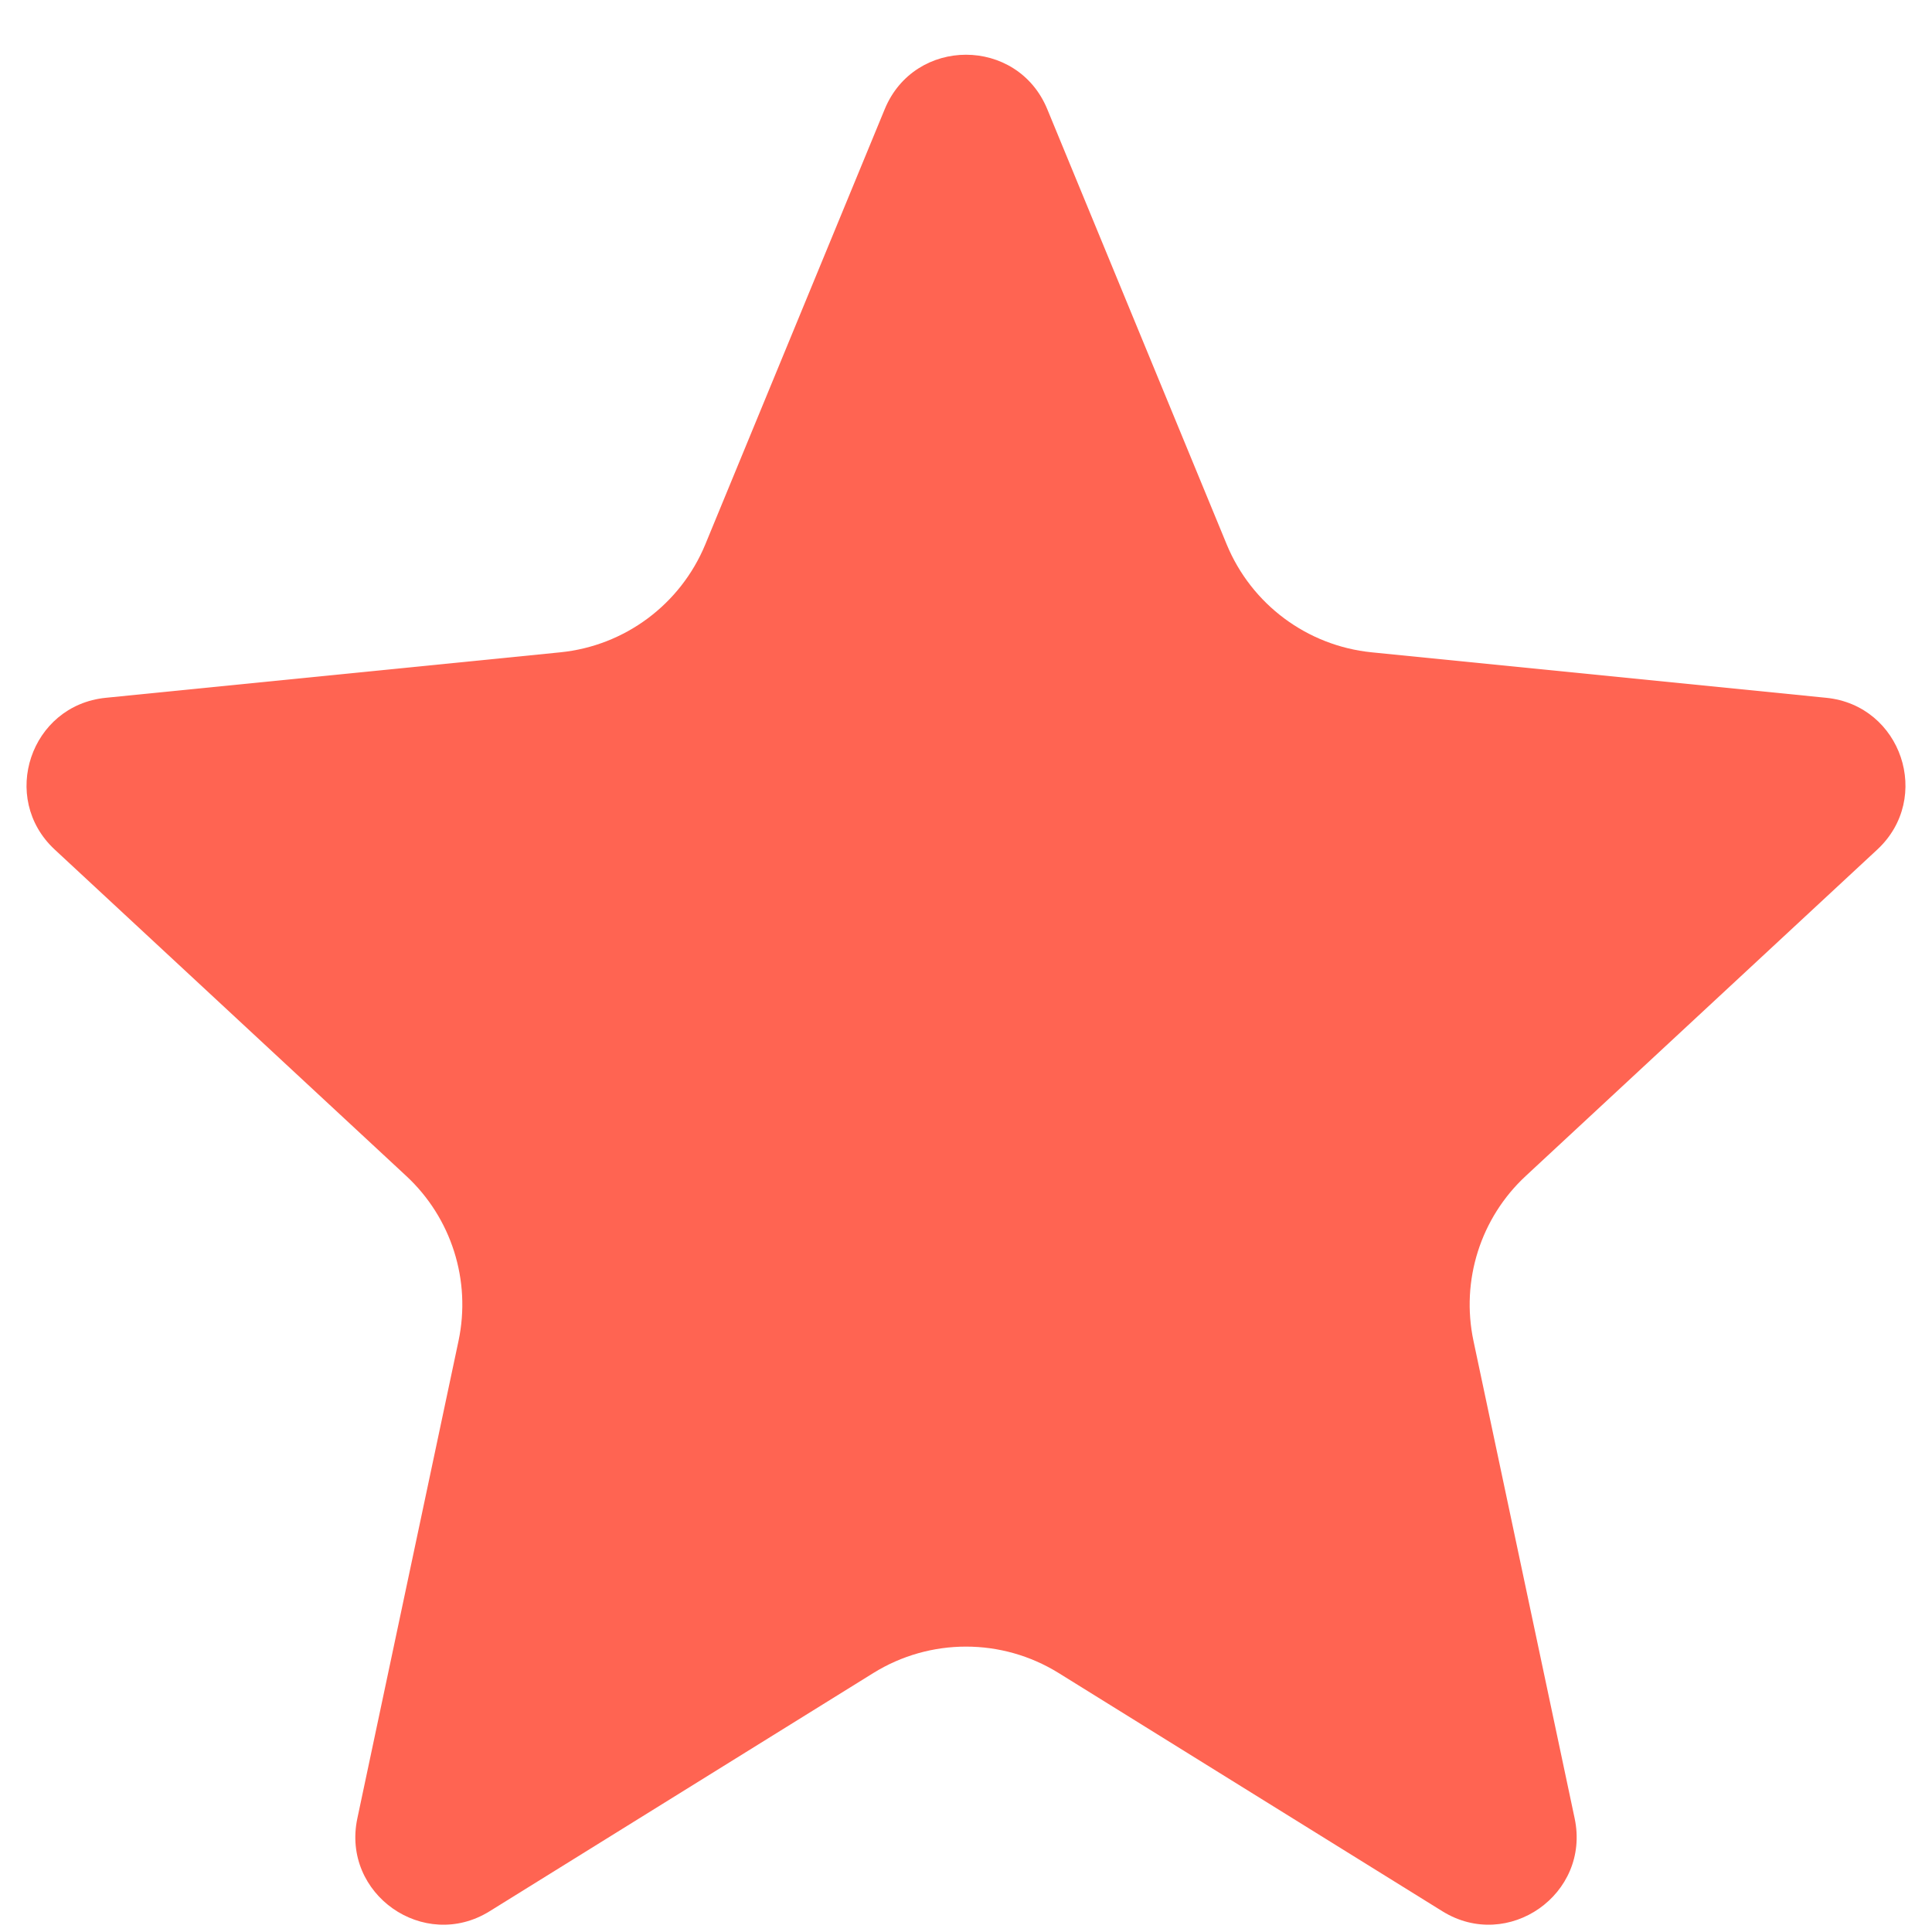
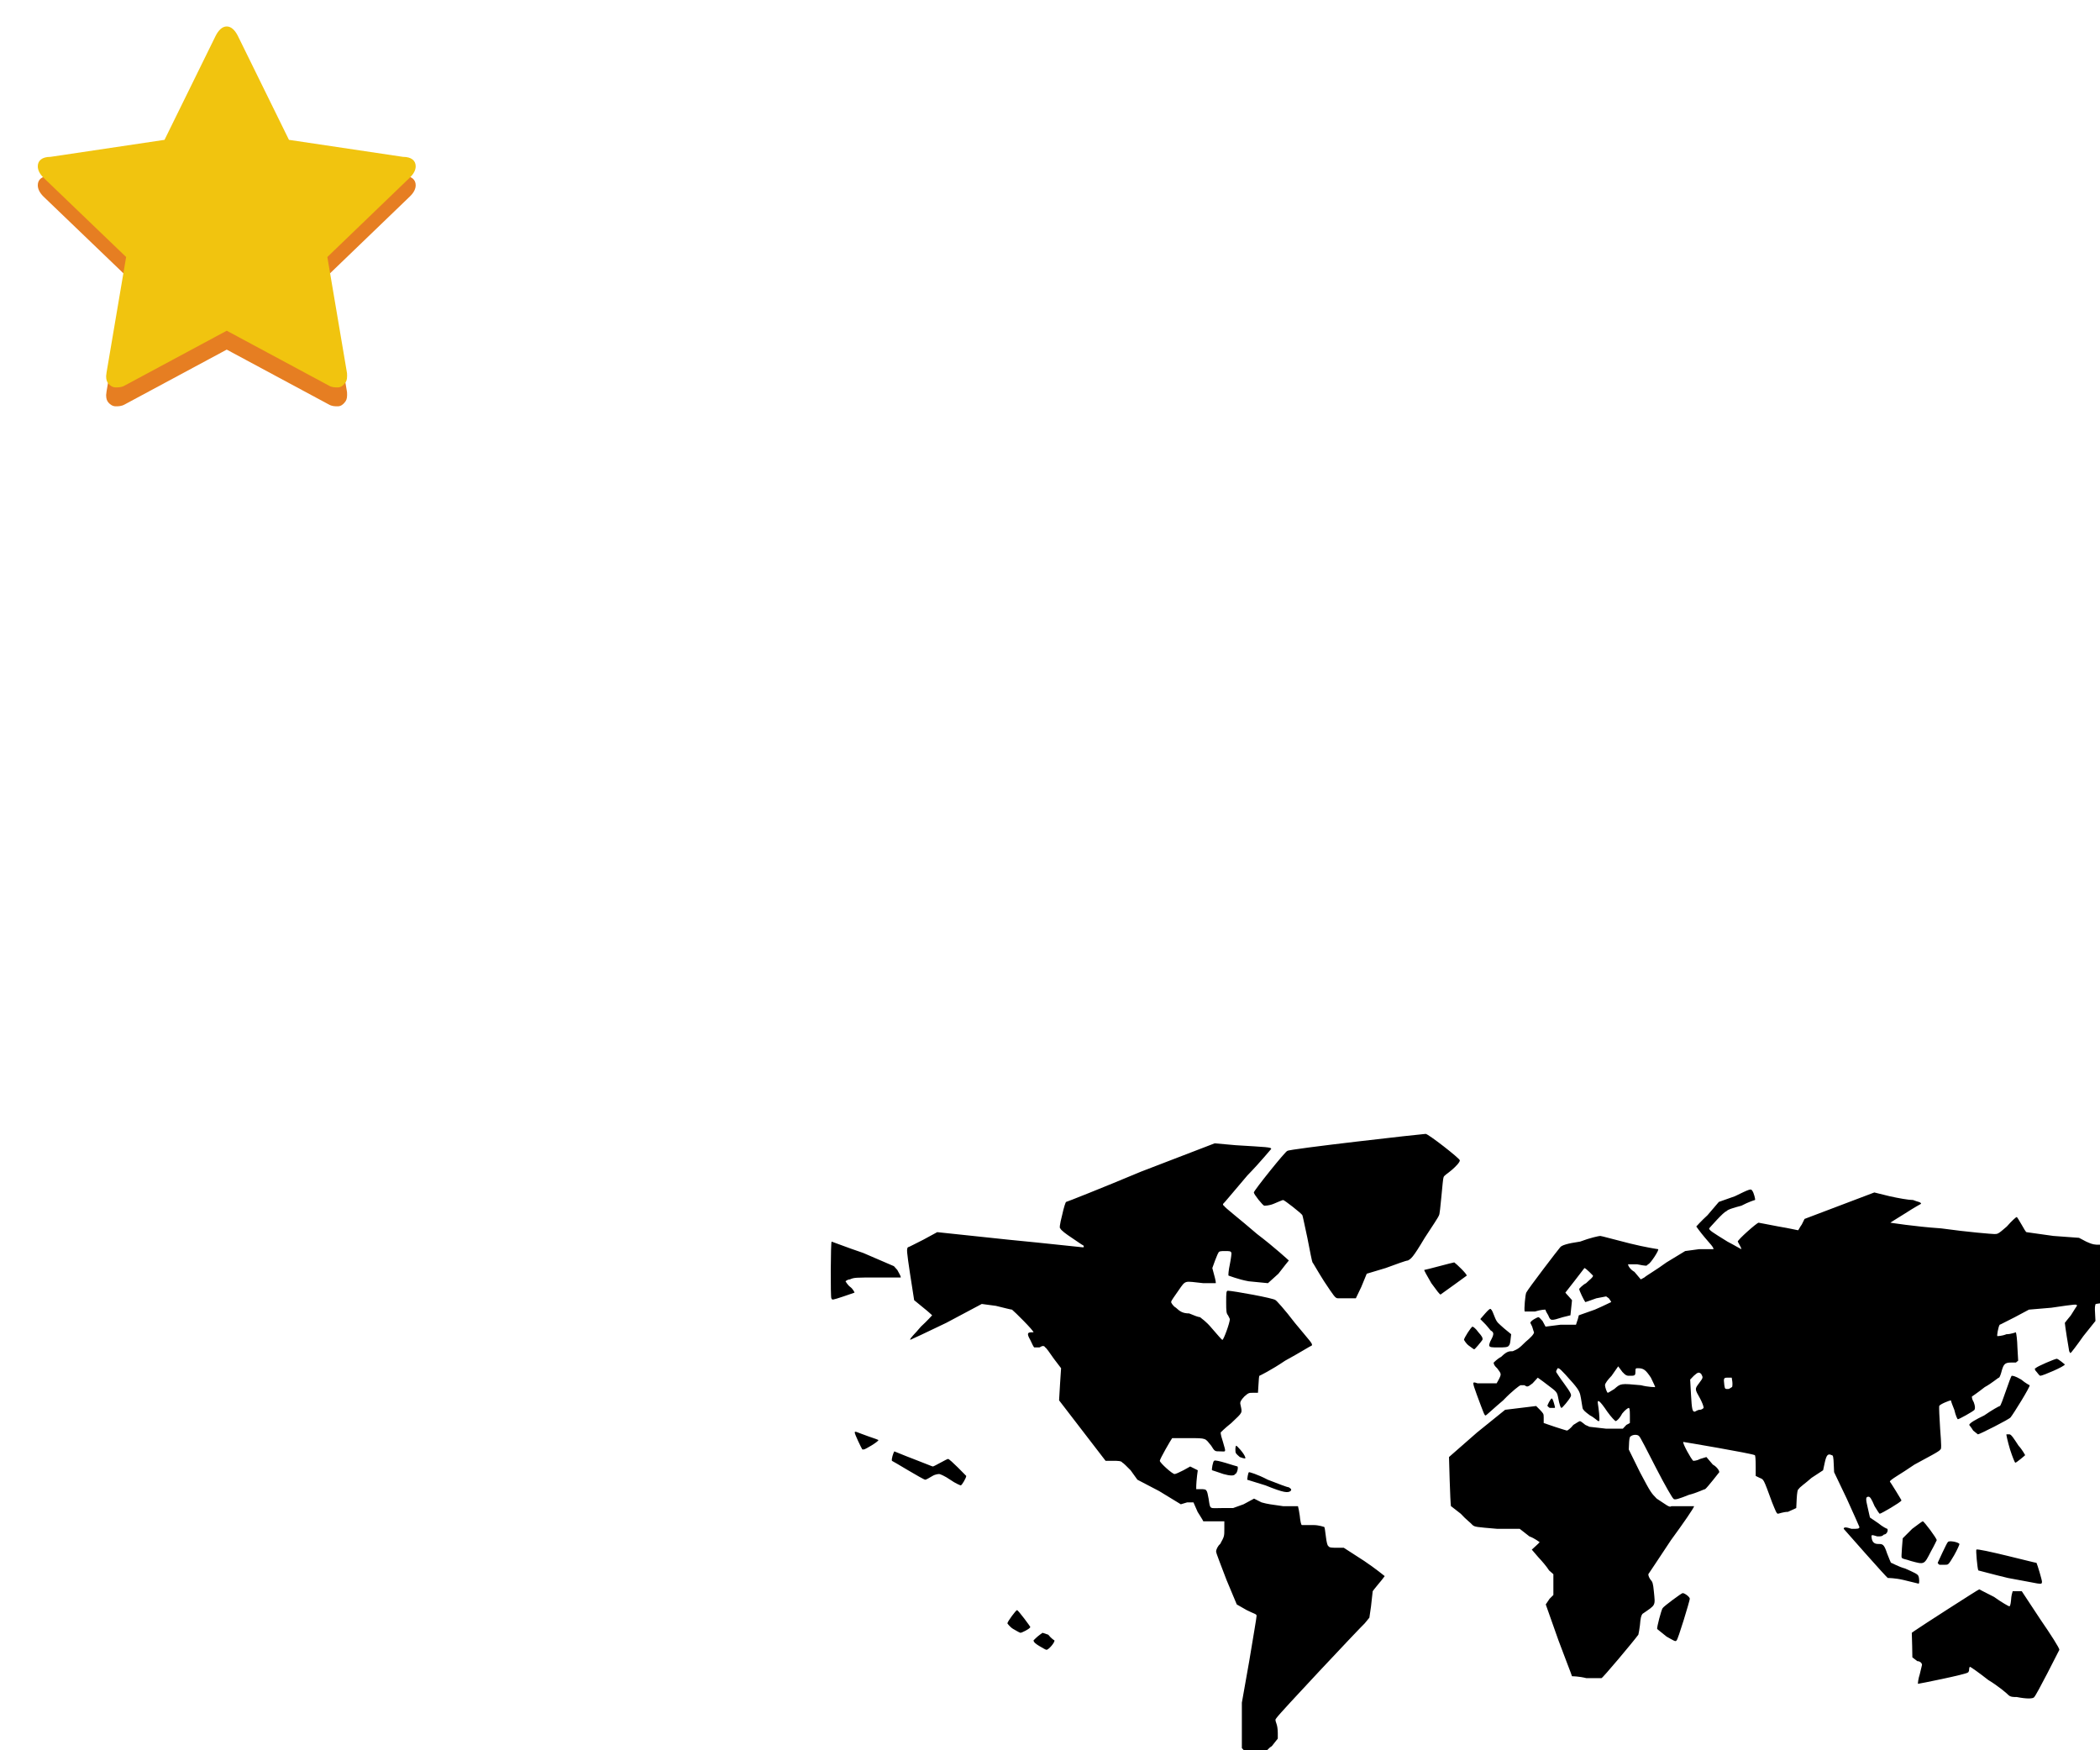
- <svg xmlns="http://www.w3.org/2000/svg" width="22" height="22" viewBox="0 0 22 22" fill="none">
-   <path d="M10.075 1.242C10.416 0.417 11.584 0.417 11.925 1.242L13.969 6.2C14.251 6.882 14.885 7.354 15.619 7.428L20.796 7.946C21.653 8.032 22.008 9.088 21.377 9.674L17.375 13.39C16.859 13.868 16.633 14.582 16.779 15.27L17.931 20.707C18.113 21.569 17.173 22.228 16.425 21.764L12.055 19.051C11.409 18.65 10.591 18.65 9.945 19.051L5.575 21.764C4.827 22.228 3.887 21.569 4.069 20.707L5.221 15.27C5.367 14.582 5.141 13.868 4.625 13.39L0.623 9.674C-0.008 9.088 0.347 8.032 1.204 7.946L6.381 7.428C7.115 7.354 7.749 6.882 8.031 6.2L10.075 1.242Z" fill="#FF6452" />
+ <svg xmlns="http://www.w3.org/2000/svg" version="1.1">
+   <g transform="translate(0 -1028.4)">
+     <path d="m66.36 1121.6-0.636-0.7v-1.2-1.2l0.39-2.2c0.214-1.3 0.39-2.3 0.39-2.4s-0.13-0.1-0.524-0.3l-0.525-0.3-0.544-1.3c-0.3-0.8-0.547-1.4-0.549-1.5s0.091-0.3 0.215-0.4c0.218-0.4 0.22-0.4 0.22-0.8v-0.4h-0.516-0.597c-0.045-0.1-0.181-0.3-0.302-0.5l-0.219-0.5h-0.335l-0.334 0.1-1.149-0.7-1.149-0.6-0.36-0.5c-0.198-0.2-0.394-0.4-0.435-0.4-0.042-0.1-0.259-0.1-0.482-0.1h-0.407l-1.231-1.6-1.23-1.6 0.053-0.9 0.053-0.8-0.381-0.5c-0.209-0.3-0.416-0.6-0.458-0.6-0.054-0.1-0.149-0.1-0.303 0h-0.275c-0.028 0-0.125-0.2-0.216-0.4-0.173-0.3-0.163-0.4 0.056-0.4h0.119c0-0.1-1.009-1.1-1.14-1.2-0.057 0-0.44-0.1-0.852-0.2l-0.748-0.1-1.88 1c-1.034 0.5-1.893 0.9-1.908 0.9-0.015-0.1 0.24-0.3 0.567-0.7 0.328-0.3 0.595-0.6 0.595-0.6s-0.209-0.2-0.464-0.4c-0.256-0.2-0.475-0.4-0.488-0.4-0.013-0.1-0.111-0.7-0.218-1.4-0.178-1.2-0.187-1.3-0.114-1.4 0.044 0 0.411-0.2 0.816-0.4l0.737-0.4 3.78 0.4c2.079 0.2 3.833 0.4 3.896 0.4 0.098 0 0.107 0 0.055-0.1-0.034 0-0.308-0.2-0.609-0.4-0.302-0.2-0.575-0.4-0.609-0.5-0.05 0-0.032-0.2 0.097-0.7 0.087-0.4 0.183-0.7 0.213-0.7s1.811-0.7 3.957-1.6l3.903-1.5 1.122 0.1c1.623 0.1 1.885 0.1 1.868 0.2-0.008 0-0.575 0.7-1.259 1.4-0.684 0.8-1.26 1.5-1.281 1.5s-0.004 0.1 0.04 0.1c0.042 0.1 0.832 0.7 1.756 1.5 0.924 0.7 1.68 1.4 1.68 1.4s-0.249 0.3-0.553 0.7l-0.553 0.5-1.02-0.1c-0.561-0.1-1.039-0.3-1.063-0.3-0.026 0 0.001-0.3 0.067-0.6 0.06-0.3 0.097-0.6 0.081-0.6-0.022-0.1-0.105-0.1-0.344-0.1-0.174 0-0.33 0-0.346 0.1-0.016 0-0.095 0.2-0.174 0.4l-0.145 0.4 0.106 0.4c0.058 0.2 0.092 0.4 0.075 0.4h-0.654c-1.028-0.1-0.91-0.2-1.326 0.4-0.198 0.3-0.37 0.5-0.381 0.6-0.013 0 0.08 0.2 0.255 0.3 0.212 0.2 0.371 0.3 0.698 0.3 0.233 0.1 0.494 0.2 0.579 0.2 0.108 0.1 0.302 0.2 0.634 0.6 0.264 0.3 0.51 0.6 0.548 0.6 0.064 0 0.394-0.9 0.394-1.1 0 0-0.043-0.1-0.097-0.2-0.086-0.1-0.098-0.2-0.098-0.7s0.008-0.6 0.091-0.6c0.24 0 2.477 0.4 2.524 0.5 0.03 0 0.489 0.5 1.02 1.2 0.825 1 0.955 1.1 0.897 1.2-0.038 0-0.671 0.4-1.409 0.8-0.737 0.5-1.351 0.8-1.365 0.8-0.015 0-0.037 0.2-0.05 0.5l-0.025 0.4h-0.246c-0.24 0-0.251 0-0.479 0.2-0.191 0.2-0.228 0.3-0.207 0.4 0.105 0.5 0.149 0.4-0.478 1-0.375 0.3-0.565 0.5-0.565 0.5 0.001 0.1 0.055 0.3 0.122 0.5 0.172 0.6 0.174 0.5-0.157 0.5-0.278 0-0.28 0-0.465-0.3-0.332-0.4-0.225-0.4-1.171-0.4h-0.895c-0.075 0.1-0.654 1.1-0.654 1.2s0.659 0.7 0.783 0.7c0.059 0 0.269-0.1 0.467-0.2l0.359-0.2 0.2 0.1 0.2 0.1-0.039 0.3c-0.021 0.2-0.039 0.4-0.041 0.5l-0.002 0.2h0.251c0.138 0 0.272 0 0.298 0.1 0.026 0 0.073 0.2 0.106 0.4 0.094 0.6 0.023 0.5 0.702 0.5h0.594l0.555-0.2 0.555-0.3 0.396 0.2c0.362 0.1 0.462 0.1 1.138 0.2h0.79c0.026 0.1 0.069 0.3 0.094 0.5 0.029 0.3 0.073 0.5 0.114 0.5h0.611c0.301 0 0.558 0.1 0.572 0.1 0.015 0 0.053 0.2 0.085 0.5 0.033 0.3 0.088 0.5 0.126 0.5 0.047 0.1 0.188 0.1 0.445 0.1h0.376l1.084 0.7c0.596 0.4 1.083 0.8 1.083 0.8s-0.142 0.2-0.317 0.4c-0.174 0.2-0.317 0.4-0.318 0.4s-0.042 0.4-0.089 0.8l-0.087 0.6-0.246 0.3c-0.317 0.3-4.549 4.8-4.663 5-0.079 0.1-0.08 0.1-0.012 0.3 0.041 0.1 0.074 0.3 0.074 0.5v0.3l-0.317 0.4c-0.174 0.1-0.317 0.3-0.317 0.3s0.109 0.2 0.243 0.3c0.134 0.2 0.244 0.4 0.244 0.4 0.001 0.1-0.378 0.6-0.441 0.6-0.023 0-0.328-0.4-0.678-0.8zm44.99-1.2c-0.07-0.1-0.11-0.2-0.16-0.4-0.1-0.5-0.12-0.4 0.66-1.3 0.38-0.4 0.7-0.8 0.7-0.8 0-0.1-0.12-0.3-0.27-0.5-0.14-0.2-0.26-0.4-0.26-0.4 0-0.1 0.29-0.5 0.34-0.5 0.03 0.1 0.16 0.2 0.3 0.4l0.24 0.4 0.07 0.7c0.11 1 0.15 0.9-0.52 1.7l-0.59 0.7h-0.2-0.31zm-4.61-2.2c-0.18 0-0.33 0-0.44-0.1-0.09-0.1-0.57-0.5-1.07-0.8-0.51-0.4-0.94-0.7-0.97-0.7s-0.05 0.1-0.05 0.2c0 0-0.03 0.1-0.06 0.1-0.09 0.1-2.59 0.6-2.64 0.6-0.02 0 0.02-0.3 0.09-0.5 0.07-0.3 0.12-0.5 0.12-0.5 0-0.1-0.11-0.2-0.25-0.2l-0.26-0.2-0.01-0.6-0.02-0.7 0.14-0.1c0.28-0.2 3.39-2.2 3.43-2.2 0.01 0 0.37 0.2 0.78 0.4 0.42 0.3 0.78 0.5 0.81 0.5 0.04 0 0.07-0.1 0.09-0.3 0.02-0.3 0.06-0.4 0.09-0.5h0.26 0.22l0.99 1.5c0.55 0.8 1 1.5 1 1.6 0 0-1.21 2.4-1.33 2.5-0.05 0.1-0.42 0.1-0.92 0zm-22.783-1c-0.394-0.1-0.737-0.1-0.761-0.1-0.024-0.1-0.346-0.9-0.716-1.9l-0.672-1.9 0.202-0.3 0.201-0.2v-0.5-0.6l-0.227-0.2c-0.124-0.2-0.381-0.5-0.571-0.7l-0.344-0.4 0.218-0.2c0.119-0.1 0.206-0.2 0.193-0.2-0.014 0-0.255-0.2-0.537-0.3l-0.512-0.4h-1.18c-1.169-0.1-1.181-0.1-1.317-0.2-0.075-0.1-0.357-0.3-0.625-0.6-0.268-0.2-0.502-0.4-0.519-0.4-0.018-0.1-0.048-0.7-0.068-1.4l-0.035-1.2 1.485-1.3 1.486-1.2 0.821-0.1 0.82-0.1 0.2 0.2c0.183 0.2 0.2 0.2 0.2 0.4v0.3l0.586 0.2c0.322 0.1 0.611 0.2 0.642 0.2s0.185-0.1 0.341-0.3c0.157-0.1 0.314-0.2 0.35-0.2s0.164 0.1 0.286 0.2l0.222 0.1 0.88 0.1h0.881l0.187-0.2 0.186-0.1v-0.4c0-0.3-0.017-0.4-0.061-0.4-0.033 0-0.19 0.1-0.347 0.3-0.158 0.3-0.312 0.4-0.342 0.4s-0.23-0.2-0.445-0.5c-0.403-0.6-0.549-0.7-0.495-0.4 0.016 0.1 0.044 0.3 0.063 0.5 0.027 0.4 0.022 0.4-0.036 0.4-0.038 0-0.237-0.2-0.443-0.3-0.276-0.2-0.381-0.3-0.4-0.4-0.014-0.1-0.051-0.3-0.082-0.5-0.054-0.3-0.071-0.4-0.411-0.8-0.701-0.8-0.735-0.8-0.824-0.8-0.043 0.1-0.079 0.1-0.079 0.2 0 0 0.186 0.3 0.413 0.6 0.364 0.5 0.407 0.6 0.358 0.7-0.099 0.2-0.448 0.6-0.486 0.6-0.04 0-0.099-0.1-0.191-0.6-0.059-0.3-0.147-0.3-0.79-0.8l-0.277-0.2-0.275 0.3c-0.262 0.2-0.281 0.2-0.431 0.1h-0.209c-0.028 0-0.441 0.3-0.916 0.8-0.476 0.4-0.894 0.8-0.93 0.8-0.063 0-0.093-0.1-0.466-1.1-0.251-0.7-0.25-0.7 0.041-0.6h0.62 0.389l0.111-0.2c0.153-0.3 0.141-0.3-0.086-0.6-0.11-0.1-0.19-0.2-0.18-0.3 0.01 0 0.187-0.2 0.392-0.3 0.308-0.3 0.417-0.3 0.617-0.3 0.217-0.1 0.292-0.1 0.684-0.5 0.243-0.2 0.441-0.4 0.441-0.5 0 0-0.044-0.1-0.098-0.3-0.053-0.1-0.097-0.2-0.097-0.2 0-0.1 0.352-0.3 0.435-0.3 0.027 0 0.122 0.1 0.21 0.2l0.16 0.3 0.78-0.1h0.83c0.026-0.1 0.071-0.2 0.099-0.3l0.051-0.2 0.848-0.3c0.466-0.2 0.855-0.4 0.865-0.4s-0.046-0.1-0.124-0.2l-0.142-0.1-0.519 0.1c-0.286 0.1-0.55 0.2-0.587 0.2-0.069-0.1-0.321-0.6-0.321-0.7 0 0 0.165-0.2 0.366-0.3 0.201-0.2 0.366-0.3 0.366-0.4 0 0-0.38-0.4-0.455-0.4-0.066 0.1-1.008 1.3-1.008 1.3s0.079 0.1 0.176 0.2l0.176 0.2-0.042 0.4-0.042 0.4-0.406 0.1c-0.633 0.2-0.646 0.2-0.768-0.1-0.058-0.1-0.126-0.2-0.151-0.3-0.029 0-0.235 0-0.555 0.1h-0.541c-0.041-0.1 0.031-0.9 0.083-1 0.094-0.2 1.704-2.3 1.796-2.4 0.076-0.1 0.353-0.2 1.054-0.3 0.523-0.2 1.003-0.3 1.066-0.3s0.772 0.2 1.575 0.4c0.804 0.2 1.471 0.3 1.483 0.3 0.101 0-0.421 0.8-0.528 0.8-0.084 0.1-0.062 0.1-0.584 0h-0.475c0 0.1 0.151 0.3 0.337 0.4l0.337 0.4 0.187-0.1c0.103-0.1 0.632-0.4 1.175-0.8l0.987-0.6 0.741-0.1h0.758c0.01-0.1-0.191-0.3-0.446-0.6-0.256-0.3-0.465-0.6-0.465-0.6 0.001 0 0.269-0.3 0.597-0.6l0.597-0.7 0.848-0.3c0.814-0.4 0.851-0.4 0.916-0.3 0.086 0.1 0.187 0.5 0.148 0.5-0.016 0-0.338 0.1-0.716 0.3-0.378 0.1-0.739 0.2-0.802 0.3-0.121 0-0.907 0.9-0.907 0.9 0 0.1 0.161 0.2 0.969 0.7 0.385 0.2 0.714 0.4 0.731 0.4s-0.019-0.1-0.079-0.2c-0.059-0.1-0.108-0.2-0.108-0.2 0-0.1 1.014-1 1.105-1 0.031 0 0.503 0.1 1.048 0.2 0.607 0.1 1.011 0.2 1.039 0.2 0.025 0 0.113-0.2 0.195-0.3l0.149-0.3 1.847-0.7 1.846-0.7 0.813 0.2c0.45 0.1 1 0.2 1.24 0.2 0.23 0.1 0.42 0.1 0.42 0.2 0 0-0.37 0.2-0.83 0.5-0.48 0.3-0.81 0.5-0.79 0.5s1.23 0.2 2.68 0.3c1.44 0.2 2.71 0.3 2.82 0.3 0.18 0 0.2 0 0.66-0.4 0.26-0.3 0.49-0.5 0.52-0.5s0.14 0.2 0.26 0.4c0.11 0.2 0.23 0.4 0.26 0.4s0.67 0.1 1.42 0.2l1.36 0.1 0.38 0.2c0.45 0.2 0.46 0.2 1.58 0.1 0.46-0.1 0.9-0.1 0.99-0.1h0.16v1.5c0 0.8-0.02 1.5-0.04 1.6-0.02 0-0.51 0-1.08 0.1-0.58 0-1.08 0.1-1.11 0.1-0.04 0.1-0.05 0.2-0.03 0.5l0.02 0.4-0.64 0.8c-0.35 0.5-0.66 0.9-0.68 0.9-0.03 0-0.06-0.1-0.07-0.1-0.04-0.2-0.23-1.4-0.23-1.5 0 0 0.15-0.2 0.32-0.4 0.18-0.3 0.32-0.5 0.32-0.5 0-0.1 0.01-0.1-1.36 0.1l-1.18 0.1-0.75 0.4c-0.41 0.2-0.77 0.4-0.8 0.4-0.07 0.1-0.16 0.6-0.12 0.6 0.02 0 0.24 0 0.48-0.1 0.25 0 0.47-0.1 0.5-0.1 0.03 0.1 0.07 0.4 0.08 0.8l0.04 0.7-0.12 0.1h-0.27c-0.31 0-0.38 0.1-0.47 0.4-0.05 0.2-0.12 0.4-0.16 0.4s-0.38 0.3-0.75 0.5c-0.38 0.3-0.68 0.5-0.68 0.5 0 0.1 0.04 0.2 0.1 0.3 0.07 0.2 0.08 0.3 0.04 0.4-0.09 0.1-0.82 0.5-0.88 0.5-0.03 0-0.12-0.2-0.19-0.5-0.08-0.2-0.16-0.4-0.18-0.5-0.06 0-0.58 0.2-0.62 0.3-0.01 0.1 0.01 0.6 0.05 1.2 0.07 0.9 0.07 1.1 0.01 1.1-0.03 0.1-0.65 0.4-1.37 0.8-0.72 0.5-1.3 0.8-1.3 0.9 0 0 0.14 0.2 0.32 0.5s0.31 0.5 0.29 0.5c-0.04 0.1-1.076 0.7-1.145 0.7-0.029 0-0.152-0.2-0.274-0.4-0.168-0.4-0.243-0.5-0.319-0.5-0.155 0-0.162 0.1-0.04 0.6l0.113 0.5 0.44 0.3c0.243 0.2 0.459 0.3 0.482 0.3 0.057 0.1-0.038 0.3-0.18 0.3-0.104 0.1-0.143 0.1-0.351 0.1-0.324-0.1-0.332-0.1-0.298 0.1s0.138 0.3 0.337 0.3c0.244 0 0.314 0 0.477 0.5 0.087 0.2 0.188 0.5 0.218 0.5 0.04 0 0.37 0.2 0.74 0.3 0.45 0.2 0.68 0.3 0.7 0.4 0.05 0.1 0.06 0.4 0.01 0.4-0.02 0-0.39-0.1-0.82-0.2s-0.79-0.1-0.806-0.1c-0.053 0-2.337-2.6-2.337-2.6 0-0.1 0.115-0.1 0.415 0 0.322 0 0.415 0 0.415-0.1 0 0-0.302-0.7-0.67-1.5l-0.669-1.4-0.018-0.4c-0.016-0.4-0.032-0.5-0.112-0.5-0.203-0.1-0.277 0-0.366 0.4l-0.086 0.4-0.61 0.4c-0.336 0.3-0.644 0.5-0.686 0.6-0.057 0-0.082 0.2-0.101 0.5l-0.024 0.5-0.439 0.2c-0.241 0-0.481 0.1-0.533 0.1-0.071 0-0.143-0.2-0.306-0.6-0.476-1.3-0.437-1.2-0.664-1.3l-0.204-0.1v-0.5c0-0.4-0.02-0.6-0.049-0.6-0.206-0.1-3.76-0.7-3.787-0.7-0.031 0.1 0.417 0.9 0.528 1 0.024 0 0.185 0 0.371-0.1l0.328-0.1 0.341 0.4c0.188 0.1 0.341 0.3 0.341 0.4 0 0-0.62 0.8-0.749 0.9-0.058 0-0.444 0.2-0.858 0.3-0.499 0.2-0.777 0.3-0.822 0.2-0.037 0-0.445-0.7-0.907-1.6-0.461-0.9-0.868-1.7-0.904-1.7-0.071-0.1-0.327-0.1-0.441 0-0.048 0-0.078 0.1-0.091 0.3l-0.019 0.4 0.591 1.2c0.581 1.1 0.596 1.1 0.888 1.4 0.469 0.3 0.688 0.5 0.771 0.4h0.658 0.551c-0.016 0.1-0.568 0.9-1.227 1.8-0.658 1-1.197 1.8-1.197 1.8 0 0.1 0.055 0.2 0.123 0.3 0.102 0.1 0.13 0.2 0.169 0.6 0.079 0.8 0.118 0.7-0.603 1.2-0.071 0.1-0.1 0.2-0.133 0.6-0.023 0.2-0.06 0.4-0.083 0.5-0.295 0.4-1.891 2.3-1.952 2.3h-0.8zm5.998-14.2c0.127 0 0.208-0.1 0.208-0.1 0-0.1-0.085-0.3-0.189-0.5-0.285-0.5-0.284-0.5-0.058-0.8 0.224-0.3 0.228-0.3 0.117-0.5-0.114-0.1-0.17-0.1-0.389 0.1l-0.193 0.2 0.044 0.8c0.043 0.8 0.078 0.9 0.196 0.9 0.031 0 0.15-0.1 0.264-0.1zm-4.519-1.1c0.344-0.3 0.324-0.3 1.41-0.2 0.389 0.1 0.725 0.1 0.747 0.1s-0.077-0.2-0.22-0.5c-0.269-0.4-0.379-0.5-0.681-0.5-0.129 0-0.139 0-0.139 0.2s-0.05 0.2-0.309 0.2c-0.125 0-0.197 0-0.378-0.2l-0.224-0.3-0.349 0.5c-0.193 0.2-0.35 0.4-0.35 0.5 0.001 0.1 0.102 0.4 0.149 0.4 0.025 0 0.18-0.1 0.344-0.2zm6.226-0.1c0.026 0 0.035-0.2 0.018-0.3l-0.03-0.2h-0.194c-0.223 0-0.249 0-0.197 0.4 0.03 0.2 0.04 0.2 0.193 0.2 0.089 0 0.184-0.1 0.21-0.1zm-36.658 13.7c-0.168-0.1-0.305-0.2-0.305-0.3 0 0 0.194-0.2 0.338-0.3l0.138-0.1 0.3 0.1c0.165 0.2 0.314 0.3 0.33 0.3 0.034 0.1-0.304 0.5-0.421 0.5-0.041 0-0.212-0.1-0.38-0.2zm33.196-0.5c-0.261-0.2-0.484-0.4-0.496-0.4-0.022-0.1 0.218-1 0.286-1.1 0.055-0.1 1.005-0.8 1.063-0.8 0.108 0 0.378 0.2 0.378 0.3s-0.635 2.2-0.699 2.2c-0.044 0.1-0.17 0-0.532-0.2zm-34.574-0.4c-0.174-0.1-0.314-0.3-0.311-0.3 0.008-0.1 0.455-0.7 0.51-0.7 0.063 0 0.731 0.9 0.704 0.9-0.04 0.1-0.451 0.3-0.521 0.3-0.036 0-0.208-0.1-0.382-0.2zm52.644-2.7c-0.84-0.2-1.55-0.4-1.57-0.4-0.05-0.1-0.14-1.1-0.1-1.1 0.04-0.1 3.1 0.7 3.18 0.7 0.05 0.1 0.29 0.9 0.29 1 0 0.2-0.09 0.1-1.8-0.2zm-3.61-0.7c-0.06 0-0.11-0.1-0.11-0.1s0.5-1.1 0.54-1.1c0.05-0.1 0.56 0 0.61 0.1 0.02 0-0.11 0.3-0.28 0.6-0.3 0.5-0.3 0.5-0.47 0.5h-0.29zm-1.53-0.2c-0.26-0.1-0.48-0.1-0.49-0.2-0.01 0 0-0.2 0.02-0.5l0.04-0.5 0.5-0.5c0.27-0.2 0.53-0.4 0.56-0.4 0.07 0 0.74 0.9 0.74 1 0 0-0.14 0.3-0.31 0.6-0.36 0.7-0.33 0.7-1.06 0.5zm-34.155-4-0.969-0.3 0.028-0.2c0.015-0.1 0.048-0.2 0.072-0.2 0.027 0 0.416 0.1 0.99 0.4 0.52 0.2 1.019 0.4 1.11 0.4 0.142 0.1 0.156 0.1 0.097 0.2-0.154 0.1-0.343 0.1-1.328-0.3zm-16.687-0.3c-0.285-0.2-0.543-0.3-0.573-0.3s-0.193 0-0.361 0.1c-0.167 0.1-0.341 0.2-0.384 0.2-0.109 0-1.734-1-1.766-1-0.029-0.1 0.066-0.4 0.126-0.5 0.021 0 0.474 0.2 1.007 0.4 0.532 0.2 0.997 0.4 1.032 0.4s0.217-0.1 0.403-0.2c0.187-0.1 0.369-0.2 0.404-0.2 0.095 0 0.962 0.9 0.962 0.9 0 0.1-0.233 0.5-0.29 0.5-0.023 0-0.275-0.1-0.56-0.3zm14.462-0.3c-0.307-0.1-0.576-0.2-0.598-0.2-0.046 0 0.046-0.5 0.107-0.5 0.046-0.1 1.175 0.3 1.238 0.3 0.05 0.1-0.046 0.4-0.13 0.4-0.036 0.1-0.264 0.1-0.617 0zm41.63-1.3c-0.12-0.4-0.21-0.8-0.19-0.8h0.16c0.09 0 0.22 0.2 0.48 0.6 0.19 0.2 0.35 0.5 0.35 0.5 0.01 0-0.46 0.4-0.52 0.4-0.03 0-0.15-0.3-0.28-0.7zm-40.766 0.4c-0.223-0.2-0.232-0.2-0.232-0.4 0-0.1 0.019-0.2 0.043-0.2 0.04 0 0.413 0.4 0.474 0.6 0.04 0.1-0.01 0.1-0.285 0zm-19.976-0.4c-0.062-0.1-0.402-0.8-0.402-0.9s0.13 0 0.706 0.2c0.311 0.1 0.558 0.2 0.549 0.2-0.016 0.1-0.707 0.5-0.774 0.5h-0.079zm58.792-1c-0.12-0.2-0.22-0.3-0.21-0.3 0.01-0.1 0.37-0.3 0.79-0.5 0.43-0.3 0.8-0.5 0.83-0.5 0.04 0 0.18-0.4 0.32-0.8s0.28-0.8 0.31-0.8c0.05 0 0.16 0 0.5 0.2 0.24 0.2 0.44 0.3 0.45 0.3 0.02 0.1-0.85 1.5-1.01 1.7-0.06 0.1-1.65 0.9-1.73 0.9-0.01 0-0.12-0.1-0.25-0.2zm-22.397-1.2c-0.057 0-0.118-0.1-0.135-0.1-0.033 0 0.165-0.4 0.229-0.4 0.044 0 0.106 0.2 0.155 0.4 0.029 0.1 0.021 0.1-0.055 0.1h-0.194zm25.757-1.9c-0.11-0.1-0.12-0.2-0.06-0.2 0.08-0.1 1.04-0.5 1.12-0.5s0.43 0.3 0.43 0.3c0 0.1-1.17 0.6-1.3 0.6-0.03 0-0.12-0.1-0.19-0.2zm-30.06-1.4c-0.138-0.1-0.25-0.3-0.25-0.3 0-0.1 0.388-0.7 0.453-0.7 0.032 0 0.173 0.1 0.312 0.3 0.183 0.2 0.241 0.3 0.211 0.4-0.067 0.1-0.395 0.5-0.437 0.5-0.021 0-0.151-0.1-0.289-0.2zm1.086 0c-0.014 0 0.03-0.2 0.099-0.3 0.159-0.3 0.158-0.4-0.025-0.5-0.083-0.1-0.24-0.3-0.349-0.4l-0.198-0.2 0.26-0.3c0.18-0.2 0.278-0.3 0.317-0.2 0.031 0 0.116 0.2 0.19 0.4 0.121 0.3 0.172 0.3 0.501 0.6l0.366 0.3-0.034 0.3c-0.019 0.2-0.06 0.3-0.09 0.3-0.031 0.1-0.271 0.1-0.533 0.1-0.365 0-0.484 0-0.504-0.1zm-34.816-2.5c-0.052 0-0.039-3 0.013-3 0.026 0 0.778 0.3 1.671 0.6l1.625 0.7 0.18 0.2c0.099 0.2 0.182 0.3 0.183 0.4h-1.229c-1.176 0-1.242 0-1.463 0.1-0.128 0-0.232 0.1-0.232 0.1s0.113 0.2 0.251 0.3c0.139 0.1 0.239 0.3 0.225 0.3s-0.267 0.1-0.58 0.2c-0.611 0.2-0.598 0.2-0.644 0.1zm26.812 0c-0.143 0-0.204-0.1-0.737-0.9-0.32-0.5-0.596-1-0.612-1-0.017 0-0.139-0.6-0.272-1.3-0.132-0.6-0.252-1.2-0.266-1.2-0.054-0.1-0.95-0.8-1.016-0.8-0.038 0-0.264 0.1-0.502 0.2-0.239 0.1-0.46 0.1-0.493 0.1-0.075 0-0.556-0.6-0.556-0.7s1.683-2.2 1.774-2.2c0.075-0.1 7.17-0.9 7.32-0.9 0.137 0 1.808 1.3 1.808 1.4s-0.186 0.3-0.414 0.5-0.43 0.3-0.447 0.4c-0.018 0-0.069 0.5-0.113 1s-0.101 1-0.126 1c-0.025 0.1-0.366 0.6-0.757 1.2-0.655 1.1-0.725 1.1-0.89 1.2-0.099 0-0.63 0.2-1.18 0.4l-1 0.3-0.288 0.7-0.288 0.6h-0.395-0.55zm4.94-0.8c-0.235-0.4-0.398-0.7-0.375-0.7 0.065 0 1.53-0.4 1.588-0.4 0.138 0.1 0.661 0.6 0.661 0.7 0 0-1.234 0.9-1.385 1-0.051 0-0.195-0.2-0.489-0.6z" />
+     <g fill="#e67e22">
+       <path d="m22 1038.2c0 0.2-0.104 0.4-0.312 0.6l-4.363 4.2 1.033 6.1c0.008 0 0.012 0.1 0.012 0.2 0 0.2-0.044 0.3-0.132 0.4-0.08 0.1-0.2 0.2-0.361 0.2-0.152 0-0.312 0-0.48-0.1l-5.397-2.9-5.397 2.9c-0.176 0.1-0.337 0.1-0.481 0.1-0.168 0-0.296-0.1-0.385-0.2-0.08-0.1-0.12-0.2-0.12-0.4 0 0 0.008-0.1 0.024-0.2l1.034-6.1-4.375-4.2c-0.2-0.2-0.3-0.4-0.3-0.6 0-0.3 0.224-0.5 0.673-0.5l6.034-0.9 2.704-5.5c0.152-0.3 0.349-0.5 0.589-0.5s0.437 0.2 0.589 0.5l2.704 5.5 6.034 0.9c0.449 0 0.673 0.2 0.673 0.5" fill="#e67e22" />
+     </g>
+     <g fill="#f1c40f">
+       <path d="m22 1037.2c0 0.2-0.104 0.4-0.312 0.6l-4.363 4.2 1.033 6.1c0.008 0 0.012 0.1 0.012 0.2 0 0.2-0.044 0.3-0.132 0.4-0.08 0.1-0.2 0.2-0.361 0.2-0.152 0-0.312 0-0.48-0.1l-5.397-2.9-5.397 2.9c-0.176 0.1-0.337 0.1-0.481 0.1-0.168 0-0.296-0.1-0.385-0.2-0.08-0.1-0.12-0.2-0.12-0.4 0 0 0.008-0.1 0.024-0.2l1.034-6.1-4.375-4.2c-0.2-0.2-0.3-0.4-0.3-0.6 0-0.3 0.224-0.5 0.673-0.5l6.034-0.9 2.704-5.5c0.152-0.3 0.349-0.5 0.589-0.5s0.437 0.2 0.589 0.5l2.704 5.5 6.034 0.9c0.449 0 0.673 0.2 0.673 0.5" fill="#f1c40f" />
+     </g>
+   </g>
</svg>
